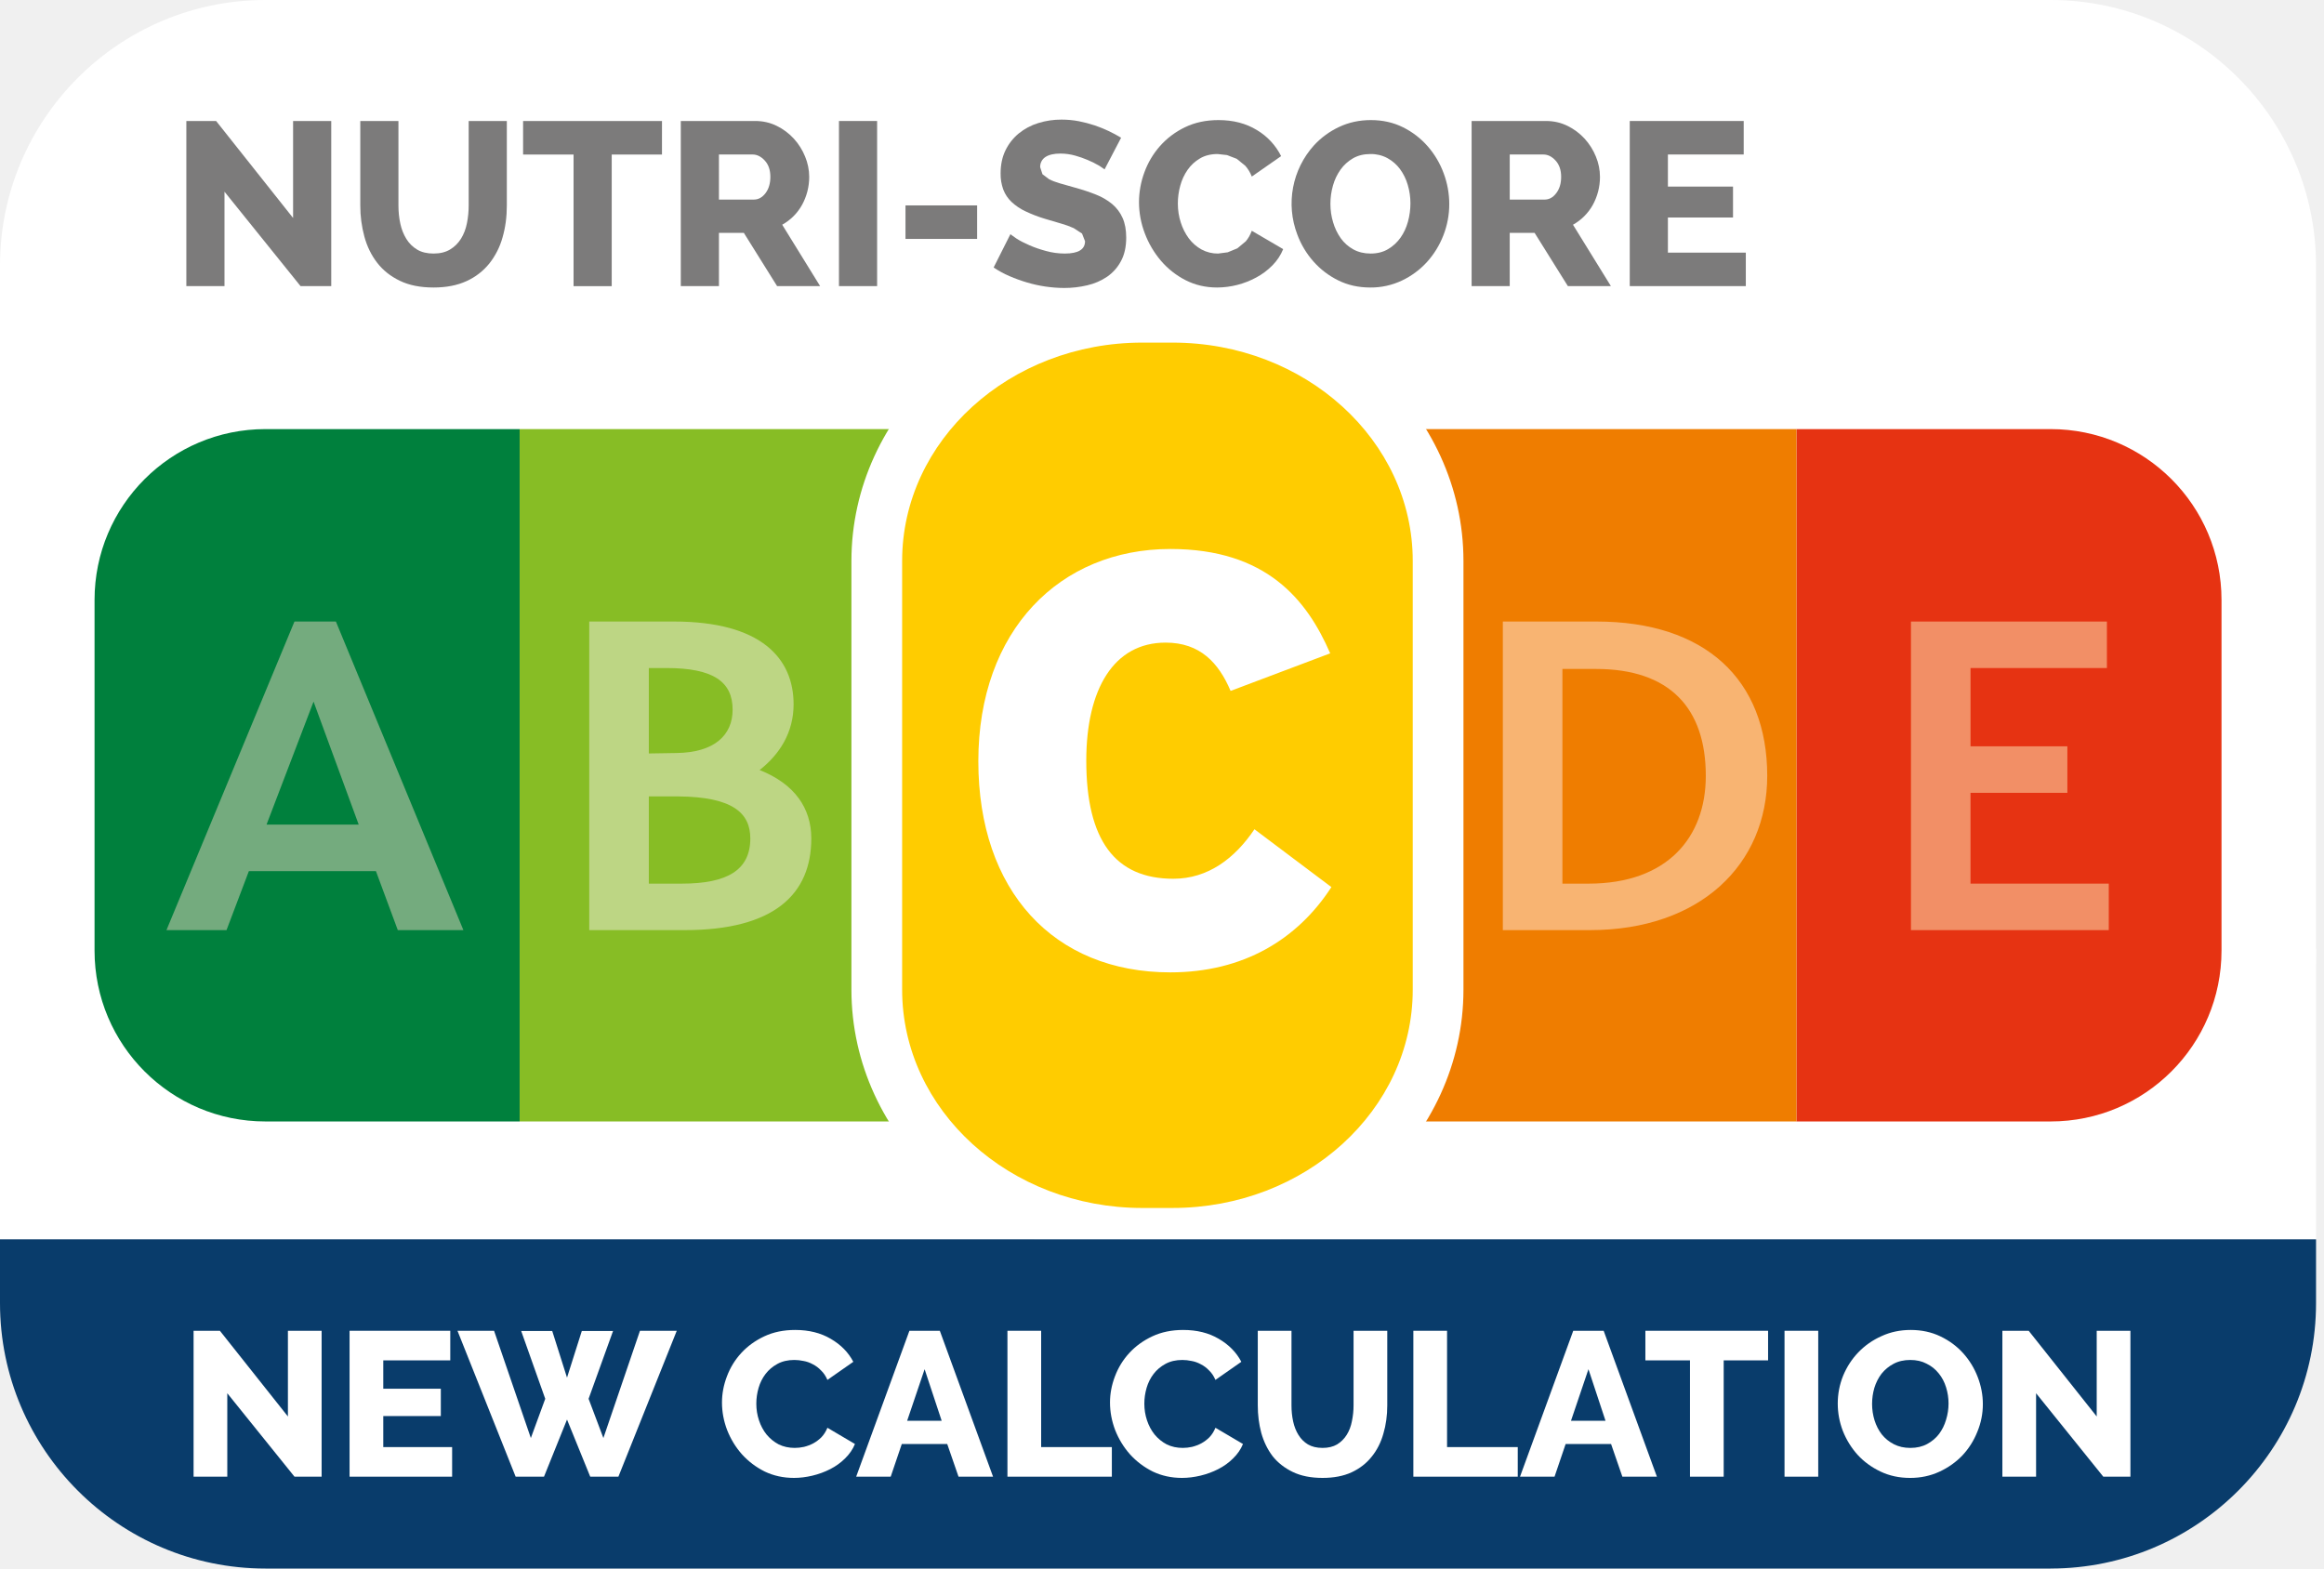
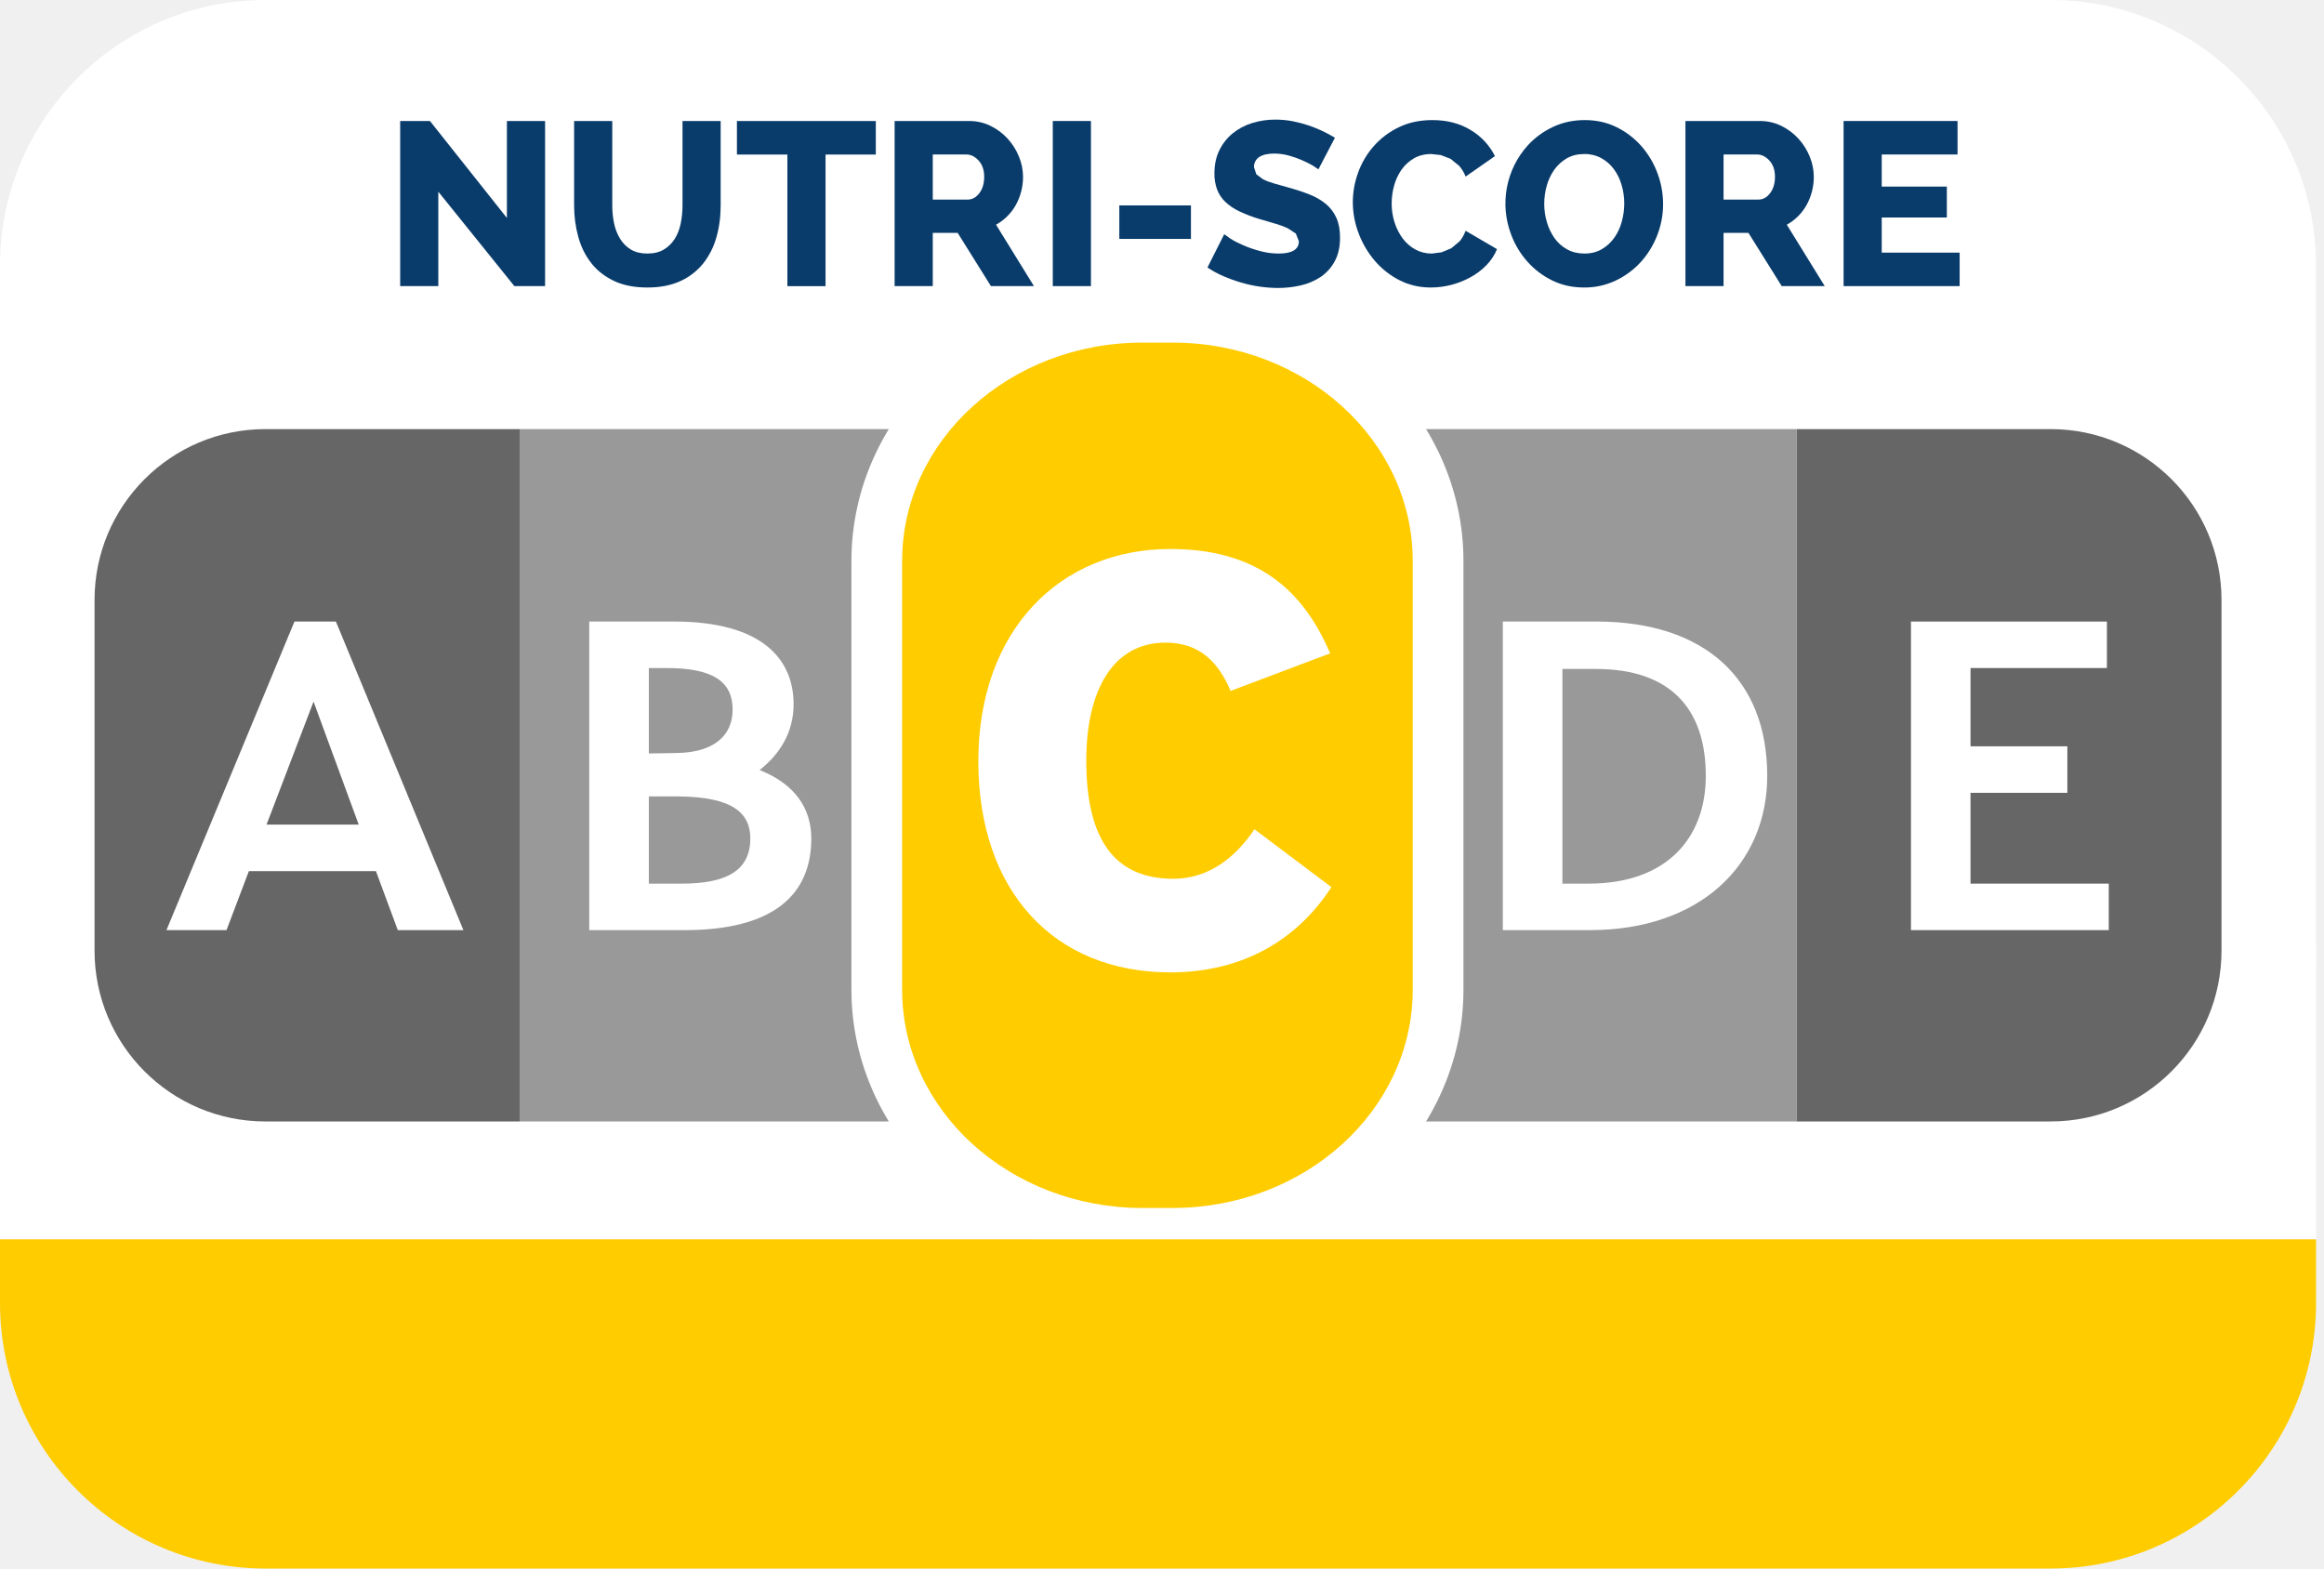
<svg xmlns="http://www.w3.org/2000/svg" id="svg2032" width="240" height="162" version="1.1" viewBox="0 0 240 162">
  <rect style="fill:#ffffff;fill-opacity:1;stroke:none;stroke-width:2.653;stroke-linecap:round;stroke-linejoin:round;paint-order:stroke fill markers" id="rect18499" width="239.178" height="30" x="0" y="98" />
  <defs id="defs2029">
    <clipPath id="clipPath1836" clipPathUnits="userSpaceOnUse">
      <path id="path1838" stroke-width="1" d="M-576.406-131.683h841.89v595.276h-841.89z" />
    </clipPath>
    <clipPath id="clipPath1817" clipPathUnits="userSpaceOnUse">
      <path id="path1819" stroke-width="1" d="M-480.445-91.617h841.89V503.66h-841.89z" />
    </clipPath>
    <clipPath id="clipPath1872" clipPathUnits="userSpaceOnUse">
      <path id="path1874" stroke-width="1" d="M-488.313-132.237h841.89v595.276h-841.89z" />
    </clipPath>
    <clipPath id="clipPath1878" clipPathUnits="userSpaceOnUse">
      <path id="path1880" stroke-width="1" d="M-519.714-136.177h841.89V459.1h-841.89z" />
    </clipPath>
    <clipPath id="clipPath1886" clipPathUnits="userSpaceOnUse">
      <path id="path1888" stroke-width="1" d="M-521.325-134.642h841.89v595.276h-841.89z" />
    </clipPath>
    <clipPath id="clipPath1892" clipPathUnits="userSpaceOnUse">
      <path id="path1894" stroke-width="1" d="M-532.144-130.648h841.89v595.276h-841.89z" />
    </clipPath>
    <clipPath id="clipPath1898" clipPathUnits="userSpaceOnUse">
      <path id="path1900" stroke-width="1" d="M-500.02-102.749h841.89v595.276h-841.89z" />
    </clipPath>
    <clipPath id="clipPath1904" clipPathUnits="userSpaceOnUse">
      <path id="path1906" stroke-width="1" d="M-522.55-115.224h841.89v595.276h-841.89z" />
    </clipPath>
    <clipPath id="clipPath1910" clipPathUnits="userSpaceOnUse">
      <path id="path1912" stroke-width="1" d="M-561.373-85.195h841.89v595.276h-841.89z" />
    </clipPath>
    <clipPath id="clipPath1916" clipPathUnits="userSpaceOnUse">
      <path id="path1918" stroke-width="1" d="M-562.786-87.568h841.89v595.276h-841.89z" />
    </clipPath>
    <clipPath id="clipPath1593" clipPathUnits="userSpaceOnUse">
      <path id="path1595" stroke-width="1" d="M-503.056-291.81h841.89v595.277h-841.89z" />
    </clipPath>
    <clipPath id="clipPath1929" clipPathUnits="userSpaceOnUse">
      <path id="path1931" stroke-width="1" d="M-503.055-239.322h841.89v595.276h-841.89z" />
    </clipPath>
    <clipPath id="clipPath1605" clipPathUnits="userSpaceOnUse">
      <path id="path1607" stroke-width="1" d="M-427.382-279.942h841.89v595.276h-841.89z" />
    </clipPath>
    <clipPath id="clipPath1618" clipPathUnits="userSpaceOnUse">
      <path id="path1620" stroke-width="1" d="M-458.785-283.881h841.89v595.276h-841.89z" />
    </clipPath>
    <clipPath id="clipPath1611" clipPathUnits="userSpaceOnUse">
      <path id="path1613" stroke-width="1" d="M-460.394-282.347h841.89v595.276h-841.89z" />
    </clipPath>
    <clipPath id="clipPath1599" clipPathUnits="userSpaceOnUse">
      <path id="path1601" stroke-width="1" d="M-471.214-278.353h841.89v595.276h-841.89z" />
    </clipPath>
    <clipPath id="clipPath1624" clipPathUnits="userSpaceOnUse">
      <path id="path1626" stroke-width="1" d="M-441.091-250.452h841.89v595.276h-841.89z" />
    </clipPath>
    <clipPath id="clipPath1630" clipPathUnits="userSpaceOnUse">
      <path id="path1632" stroke-width="1" d="M-461.62-262.929h841.89v595.276h-841.89z" />
    </clipPath>
    <clipPath id="clipPath1636" clipPathUnits="userSpaceOnUse">
      <path id="path1638" stroke-width="1" d="M-478.601-250.452h841.89v595.276h-841.89z" />
    </clipPath>
    <clipPath id="clipPath1642" clipPathUnits="userSpaceOnUse">
      <path id="path1644" stroke-width="1" d="M-420.708-232.9h841.89v595.276h-841.89z" />
    </clipPath>
    <clipPath id="clipPath1922" clipPathUnits="userSpaceOnUse">
      <path id="path1924" stroke-width="1" d="M-422.121-235.273h841.89v595.276h-841.89z" />
    </clipPath>
    <clipPath id="clipPath1866" clipPathUnits="userSpaceOnUse">
      <path id="path1868" stroke-width="1" d="M-625.833-291.81h841.89v595.277h-841.89z" />
    </clipPath>
    <clipPath id="clipPath1717" clipPathUnits="userSpaceOnUse">
      <path id="path1719" stroke-width="1" d="M-625.833-239.322h841.89v595.276h-841.89z" />
    </clipPath>
    <clipPath id="clipPath1729" clipPathUnits="userSpaceOnUse">
      <path id="path1731" stroke-width="1" d="M-542.292-239.322h841.89v595.276h-841.89z" />
    </clipPath>
    <clipPath id="clipPath1735" clipPathUnits="userSpaceOnUse">
      <path id="path1737" stroke-width="1" d="M-586.47-262.929h841.89v595.276h-841.89z" />
    </clipPath>
    <clipPath id="clipPath1741" clipPathUnits="userSpaceOnUse">
      <path id="path1743" stroke-width="1" d="M-601.38-250.452h841.89v595.276h-841.89z" />
    </clipPath>
    <clipPath id="clipPath1747" clipPathUnits="userSpaceOnUse">
      <path id="path1749" stroke-width="1" d="M-550.16-279.942h841.89v595.276h-841.89z" />
    </clipPath>
    <clipPath id="clipPath1759" clipPathUnits="userSpaceOnUse">
      <path id="path1761" stroke-width="1" d="M-581.562-283.881h841.89v595.276h-841.89z" />
    </clipPath>
    <clipPath id="clipPath1765" clipPathUnits="userSpaceOnUse">
      <path id="path1767" stroke-width="1" d="M-583.172-282.347h841.89v595.276h-841.89z" />
    </clipPath>
    <clipPath id="clipPath1773" clipPathUnits="userSpaceOnUse">
      <path id="path1775" stroke-width="1" d="M-593.991-278.353h841.89v595.276h-841.89z" />
    </clipPath>
    <clipPath id="clipPath1779" clipPathUnits="userSpaceOnUse">
      <path id="path1781" stroke-width="1" d="M-563.464-232.9h841.89v595.276h-841.89z" />
    </clipPath>
    <clipPath id="clipPath1785" clipPathUnits="userSpaceOnUse">
      <path id="path1787" stroke-width="1" d="M-564.877-235.273h841.89v595.276h-841.89z" />
    </clipPath>
    <clipPath id="clipPath1792" clipPathUnits="userSpaceOnUse">
      <path id="path1794" stroke-width="1" d="M-503.055-216.392h841.89v595.276h-841.89z" />
    </clipPath>
    <clipPath id="clipPath1753" clipPathUnits="userSpaceOnUse">
      <path id="path1755" stroke-width="1" d="M-503.055-163.905h841.89v595.276h-841.89z" />
    </clipPath>
    <clipPath id="clipPath1723" clipPathUnits="userSpaceOnUse">
      <path id="path1725" stroke-width="1" d="M-419.514-163.905h841.89v595.276h-841.89z" />
    </clipPath>
    <clipPath id="clipPath1798" clipPathUnits="userSpaceOnUse">
      <path id="path1800" stroke-width="1" d="M-427.382-204.525h841.89v595.276h-841.89z" />
    </clipPath>
    <clipPath id="clipPath1804" clipPathUnits="userSpaceOnUse">
      <path id="path1806" stroke-width="1" d="M-458.784-208.465h841.89v595.276h-841.89z" />
    </clipPath>
    <clipPath id="clipPath1810" clipPathUnits="userSpaceOnUse">
      <path id="path1812" stroke-width="1" d="M-460.394-206.93h841.89v595.276h-841.89z" />
    </clipPath>
    <clipPath id="clipPath1823" clipPathUnits="userSpaceOnUse">
      <path id="path1825" stroke-width="1" d="M-471.213-202.936h841.89V392.34h-841.89z" />
    </clipPath>
    <clipPath id="clipPath1830" clipPathUnits="userSpaceOnUse">
      <path id="path1832" stroke-width="1" d="M-437.456-175.036h841.89V420.24h-841.89z" />
    </clipPath>
    <clipPath id="clipPath1848" clipPathUnits="userSpaceOnUse">
      <path id="path1850" stroke-width="1" d="M-480.209-175.036h841.89V420.24h-841.89z" />
    </clipPath>
    <clipPath id="clipPath1842" clipPathUnits="userSpaceOnUse">
      <path id="path1844" stroke-width="1" d="M-460.551-157.483h841.89v595.276h-841.89z" />
    </clipPath>
    <clipPath id="clipPath1854" clipPathUnits="userSpaceOnUse">
      <path id="path1856" stroke-width="1" d="M-461.964-159.856h841.89V435.42h-841.89z" />
    </clipPath>
    <clipPath id="clipPath1860" clipPathUnits="userSpaceOnUse">
      <path id="path1862" stroke-width="1" d="M-452.876-180.763h841.89v595.276h-841.89z" />
    </clipPath>
  </defs>
-   <g id="layer1">
-     <g id="g2493">
-       <g id="g2568" fill-opacity="1" fill-rule="nonzero" stroke="none">
-         <path id="path488" fill="#fff" d="M211.766 0H27.411C12.297 0 .001 12.298.001 27.41v70.768c0 15.117 12.296 27.413 27.41 27.413h74.384A31.623 31.623 0 0 0 117.97 130h3.118c5.958 0 11.502-1.633 16.178-4.41h74.5c15.116 0 27.41-12.295 27.41-27.412V27.41c0-15.112-12.294-27.41-27.41-27.41" clip-path="url(#clipPath1792)" />
-         <path id="path492" fill="#e63312" d="M211.766 115.826h-26.251V44.318h26.251a17.647 17.647 0 0 1 17.65 17.647v36.211a17.65 17.65 0 0 1-17.65 17.65" clip-path="url(#clipPath1753)" />
-         <path id="path496" fill="#00803d" d="M27.411 115.826h26.252V44.318H27.41A17.647 17.647 0 0 0 9.764 61.965v36.211a17.647 17.647 0 0 0 17.647 17.65" clip-path="url(#clipPath1723)" />
-         <path id="path500" fill="#f28f66" d="M217.581 64.194h-20.236v31.87h20.428v-4.802h-14.278v-9.378h10.001V77.08h-10v-8.084h14.085z" />
-         <path id="path504" fill="#7c7b7b" d="M23.183 19.799v9.751h-3.939V12.496h3.074l7.949 10.017V12.496h3.941V29.55h-3.171z" />
-         <path id="path516" fill="#7c7b7b" d="M44.774 26.187c.673 0 1.242-.139 1.706-.419.465-.28.84-.653 1.13-1.117.287-.465.492-.997.611-1.597.121-.6.18-1.214.18-1.839v-8.718h3.94v8.718c0 1.188-.148 2.291-.446 3.315a7.631 7.631 0 0 1-1.368 2.692 6.422 6.422 0 0 1-2.355 1.814c-.953.437-2.085.658-3.398.658-1.362 0-2.522-.23-3.482-.695-.962-.464-1.744-1.084-2.342-1.863-.602-.777-1.041-1.677-1.321-2.7a12.15 12.15 0 0 1-.422-3.22v-8.72h3.94v8.72c0 .655.063 1.282.193 1.875a4.965 4.965 0 0 0 .625 1.585c.287.463.66.832 1.116 1.103.457.274 1.02.408 1.693.408" clip-path="url(#clipPath1798)" />
-         <path id="path520" fill="#7c7b7b" d="M68.362 15.959h-5.19v13.594h-3.94V15.959H54.02v-3.463h14.344z" />
-         <path id="path532" fill="#7c7b7b" d="M70.306 29.55V12.496h7.686c.801 0 1.545.17 2.225.506a5.92 5.92 0 0 1 1.765 1.322c.495.545.883 1.16 1.163 1.849a5.495 5.495 0 0 1 .422 2.09 6.06 6.06 0 0 1-.192 1.522 6.029 6.029 0 0 1-.552 1.384 5.274 5.274 0 0 1-2.043 2.041l3.914 6.34h-4.442l-3.436-5.499h-2.57v5.5zm3.94-8.937h3.603c.466 0 .863-.216 1.203-.658.335-.441.503-1.004.503-1.692 0-.706-.192-1.265-.578-1.684-.384-.415-.801-.622-1.247-.622h-3.485z" />
-         <path id="path534" fill="#7c7b7b" d="M86.64 12.496h3.94V29.55h-3.94z" />
-         <path id="path536" fill="#7c7b7b" d="M93.51 21.215h7.397v3.46H93.51z" />
-         <path id="path548" fill="#7c7b7b" d="M114.07 17.493l-.527-.362a10.725 10.725 0 0 0-2.498-1.057 5.685 5.685 0 0 0-1.538-.214c-.673 0-1.19.119-1.551.36a1.19 1.19 0 0 0-.536 1.056l.238.722.686.514c.294.152.662.294 1.104.422.439.128.946.273 1.524.432.817.225 1.554.468 2.21.733a6.089 6.089 0 0 1 1.683.984c.461.393.819.87 1.068 1.43.247.56.371 1.234.371 2.017 0 .96-.179 1.772-.54 2.436a4.524 4.524 0 0 1-1.428 1.611 6.06 6.06 0 0 1-2.053.89 10.272 10.272 0 0 1-2.39.275 13.653 13.653 0 0 1-3.822-.565 15.723 15.723 0 0 1-1.823-.66 9.96 9.96 0 0 1-1.635-.889l1.73-3.436.647.457c.353.227.786.45 1.3.673.51.225 1.085.426 1.728.6a7.282 7.282 0 0 0 1.944.265c1.397 0 2.09-.426 2.09-1.273l-.31-.792-.864-.563a9.388 9.388 0 0 0-1.3-.47l-1.631-.481a14.18 14.18 0 0 1-2.041-.781 5.52 5.52 0 0 1-1.444-.971 3.47 3.47 0 0 1-.851-1.274 4.654 4.654 0 0 1-.278-1.681c0-.898.17-1.688.505-2.377a5.187 5.187 0 0 1 1.37-1.743 5.917 5.917 0 0 1 2.006-1.068 7.944 7.944 0 0 1 2.412-.36c.612 0 1.203.055 1.779.166a13.49 13.49 0 0 1 1.646.432 13.931 13.931 0 0 1 2.726 1.273z" clip-path="url(#clipPath1804)" />
-         <path id="path552" fill="#7c7b7b" d="M117.624 20.88a8.94 8.94 0 0 1 .551-3.063 8.436 8.436 0 0 1 1.611-2.725 8.125 8.125 0 0 1 2.582-1.947c1.017-.496 2.174-.743 3.47-.743 1.522 0 2.842.344 3.963 1.032a6.501 6.501 0 0 1 2.5 2.69l-3.028 2.112a3.661 3.661 0 0 0-.673-1.116l-.887-.72-1-.384-.97-.108c-.705 0-1.316.152-1.826.457a4.038 4.038 0 0 0-1.273 1.176 5.252 5.252 0 0 0-.757 1.633 6.931 6.931 0 0 0-.251 1.85c0 .672.099 1.321.3 1.946a5.605 5.605 0 0 0 .838 1.657c.362.479.8.86 1.309 1.141a3.509 3.509 0 0 0 1.706.42l.997-.13.998-.411.865-.72c.253-.296.463-.662.624-1.092l3.242 1.895a5.148 5.148 0 0 1-1.117 1.684 6.907 6.907 0 0 1-1.67 1.247 8.551 8.551 0 0 1-4.034 1.033c-1.185 0-2.269-.252-3.255-.755a8.324 8.324 0 0 1-2.547-2.006 9.57 9.57 0 0 1-1.668-2.833 9.041 9.041 0 0 1-.6-3.22" clip-path="url(#clipPath1810)" />
-         <path id="path556" fill="#7c7b7b" d="M141.499 29.694c-1.216 0-2.322-.247-3.315-.744a8.291 8.291 0 0 1-2.555-1.957 8.794 8.794 0 0 1-1.658-2.776 8.968 8.968 0 0 1 1.728-9.211 8.33 8.33 0 0 1 2.593-1.896c1-.472 2.094-.708 3.28-.708 1.215 0 2.32.247 3.314.743a8.231 8.231 0 0 1 2.558 1.97 8.874 8.874 0 0 1 1.646 2.786 9.104 9.104 0 0 1 .576 3.171 8.837 8.837 0 0 1-.611 3.242 8.898 8.898 0 0 1-1.695 2.752 8.313 8.313 0 0 1-2.582 1.908 7.465 7.465 0 0 1-3.28.72m-4.106-8.644c0 .655.09 1.29.278 1.907a5.51 5.51 0 0 0 .79 1.648c.344.479.777.863 1.297 1.152.521.287 1.117.43 1.79.43.689 0 1.291-.152 1.8-.457.513-.302.943-.7 1.287-1.187.345-.488.6-1.041.768-1.657a7.17 7.17 0 0 0 .254-1.885c0-.657-.095-1.295-.278-1.91a5.178 5.178 0 0 0-.803-1.634 4.019 4.019 0 0 0-1.3-1.13 3.575 3.575 0 0 0-1.75-.419c-.69 0-1.29.148-1.803.444a4.109 4.109 0 0 0-1.284 1.165 5.29 5.29 0 0 0-.781 1.644 6.841 6.841 0 0 0-.265 1.889" clip-path="url(#clipPath1823)" />
-         <path id="path560" fill="#7c7b7b" d="M151.974 29.55V12.496h7.684c.801 0 1.54.17 2.222.506a5.92 5.92 0 0 1 1.766 1.322c.494.545.882 1.16 1.163 1.849a5.495 5.495 0 0 1 .421 2.09 5.991 5.991 0 0 1-.744 2.906 5.283 5.283 0 0 1-2.043 2.041l3.915 6.34h-4.443l-3.435-5.499h-2.57v5.5zm3.937-8.937h3.601c.464 0 .865-.216 1.2-.658.34-.441.508-1.004.508-1.692 0-.706-.194-1.265-.578-1.684-.384-.415-.8-.622-1.249-.622h-3.482z" />
-         <path id="path564" fill="#7c7b7b" d="M180.291 26.092v3.458h-11.985V12.496h11.767v3.46h-7.828v3.315h6.724v3.193h-6.724v3.628z" />
-         <path id="path566" fill="#87bd25" d="M97.613 115.826h-43.95V44.318h43.95z" />
-         <path id="path568" fill="#ef7d00" d="M185.515 115.826h-43.95V44.318h43.95z" />
-         <path id="path580" fill="#bdd684" d="M67.005 91.262v-9.008h3.03c5.623.045 7.45 1.708 7.45 4.343 0 3.277-2.403 4.665-7.066 4.665zm0-13.443v-8.823h1.827c4.857 0 6.826 1.432 6.826 4.297 0 2.632-1.874 4.433-5.815 4.48zm2.597-13.627h-8.75v31.872h9.856c9.277 0 13.075-3.74 13.075-9.467 0-3.144-1.732-5.636-5.338-7.068 2.07-1.618 3.51-3.88 3.51-6.79 0-4.714-3.316-8.547-12.353-8.547" clip-path="url(#clipPath1830)" />
-         <path id="path584" fill="#f8b472" d="M161.35 91.262V69.09h3.463c7.642 0 11.345 4.065 11.345 11.04 0 6.376-3.992 11.133-12.113 11.133zm3.512-27.07h-9.664v31.872h8.99c11.392 0 18.314-6.788 18.314-15.935 0-9.976-6.441-15.937-17.64-15.937" clip-path="url(#clipPath1848)" />
-         <path id="path588" fill="#74ab7e" d="M27.526 85.163l4.855-12.7 4.663 12.702zm7.163-20.969h-4.28l-13.22 31.873h6.202l2.31-6.098h13.121l2.26 6.098h6.775z" />
-         <path id="path600" fill="#fff" d="M117.97 129.998c-16.566 0-30.043-12.466-30.043-27.788V57.936c0-15.324 13.477-27.79 30.043-27.79h3.118c16.566 0 30.043 12.466 30.043 27.79v44.274c0 15.322-13.477 27.788-30.043 27.788z" clip-path="url(#clipPath1842)" />
-         <path id="path604" fill="#fc0" d="M121.088 124.761h-3.118c-13.702 0-24.806-10.096-24.806-22.55V57.935c0-12.455 11.104-22.551 24.806-22.551h3.118c13.7 0 24.806 10.096 24.806 22.55v44.275c0 12.455-11.106 22.551-24.806 22.551" clip-path="url(#clipPath1854)" />
-         <path id="path608" fill="#fff" d="M101.033 78.624c0-13.547 8.439-21.924 19.832-21.924 9.915 0 14.102 5.237 16.505 10.778l-10.286 3.88c-1.231-2.894-3.14-4.988-6.713-4.988-5.358 0-8.191 4.804-8.191 12.192 0 8.192 2.957 12.197 8.992 12.197 3.573 0 6.345-2.094 8.375-5.113l7.946 5.974c-3.51 5.42-9.116 8.807-16.628 8.807-12.07 0-19.832-8.436-19.832-21.803" clip-path="url(#clipPath1860)" />
-       </g>
-     </g>
-   </g>
-   <path id="path16330" clip-path="url(#clipPath1593)" style="fill:#093c6b;fill-opacity:1;fill-rule:nonzero;stroke:none" d="M 0 33.997 L 0 27.407 C 2.3684734e-15 12.296 12.298 -0.003 27.412 -0.003 L 211.77 -0.003 L 211.77 -0.001 C 226.882 -0.001 239.178 12.295 239.178 27.407 L 239.178 33.997 L 0 33.997 z " transform="matrix(1,0,0,-1,0,161.997)" />
-   <g aria-label="NEW CALCULATION" id="text18503" style="font-size:21.224px;line-height:1.25;font-family:'Open Sans';-inkscape-font-specification:'Open Sans';stroke-width:0.531">
-     <path d="m 23.472,143.896 v 8.617 h -3.481 v -15.069 h 2.717 l 7.025,8.851 v -8.851 h 3.481 v 15.069 h -2.802 z" style="font-weight:800;font-family:Raleway;-inkscape-font-specification:'Raleway Ultra-Bold';fill:#ffffff" id="path5610" />
-     <path d="m 46.691,149.457 v 3.056 H 36.1 v -15.069 h 10.4 v 3.056 h -6.919 v 2.929 h 5.943 v 2.823 h -5.943 v 3.205 z" style="font-weight:800;font-family:Raleway;-inkscape-font-specification:'Raleway Ultra-Bold';fill:#ffffff" id="path5612" />
-     <path d="m 53.823,137.465 h 3.205 l 1.528,4.818 1.528,-4.818 h 3.226 l -2.526,7.004 1.528,4.054 3.778,-11.079 h 3.799 L 63.862,152.513 h -2.908 l -2.398,-5.9 -2.377,5.9 H 53.25 l -6.006,-15.069 h 3.778 l 3.799,11.079 1.486,-4.054 z" style="font-weight:800;font-family:Raleway;-inkscape-font-specification:'Raleway Ultra-Bold';fill:#ffffff" id="path5614" />
-     <path d="m 74.559,144.851 q 0,-1.358 0.509,-2.695 0.509,-1.358 1.486,-2.42 0.976,-1.061 2.377,-1.719 1.401,-0.658 3.184,-0.658 2.122,0 3.672,0.913 1.571,0.913 2.335,2.377 l -2.674,1.868 q -0.255,-0.594 -0.658,-0.976 -0.382,-0.403 -0.849,-0.637 -0.467,-0.255 -0.955,-0.34 -0.488,-0.106 -0.955,-0.106 -0.998,0 -1.74,0.403 -0.743,0.403 -1.231,1.04 -0.488,0.637 -0.722,1.443 -0.233,0.807 -0.233,1.634 0,0.891 0.276,1.719 0.276,0.828 0.785,1.464 0.531,0.637 1.252,1.019 0.743,0.361 1.655,0.361 0.467,0 0.955,-0.106 0.509,-0.127 0.955,-0.361 0.467,-0.255 0.849,-0.637 0.382,-0.403 0.616,-0.976 l 2.844,1.677 q -0.34,0.828 -1.019,1.486 -0.658,0.658 -1.528,1.104 -0.87,0.446 -1.847,0.679 -0.976,0.233 -1.91,0.233 -1.634,0 -3.014,-0.658 -1.358,-0.679 -2.356,-1.783 -0.976,-1.104 -1.528,-2.504 -0.531,-1.401 -0.531,-2.844 z" style="font-weight:800;font-family:Raleway;-inkscape-font-specification:'Raleway Ultra-Bold';fill:#ffffff" id="path5616" />
-     <path d="m 93.915,137.444 h 3.141 l 5.497,15.069 h -3.566 l -1.167,-3.375 h -4.691 l -1.146,3.375 h -3.566 z m 3.332,9.296 -1.762,-5.327 -1.804,5.327 z" style="font-weight:800;font-family:Raleway;-inkscape-font-specification:'Raleway Ultra-Bold';fill:#ffffff" id="path5618" />
-     <path d="m 104.039,152.513 v -15.069 h 3.481 v 12.013 h 7.301 v 3.056 z" style="font-weight:800;font-family:Raleway;-inkscape-font-specification:'Raleway Ultra-Bold';fill:#ffffff" id="path5620" />
-     <path d="m 114.63,144.851 q 0,-1.358 0.509,-2.695 0.509,-1.358 1.486,-2.42 0.976,-1.061 2.377,-1.719 1.401,-0.658 3.184,-0.658 2.122,0 3.672,0.913 1.571,0.913 2.335,2.377 l -2.674,1.868 q -0.255,-0.594 -0.658,-0.976 -0.382,-0.403 -0.849,-0.637 -0.467,-0.255 -0.955,-0.34 -0.488,-0.106 -0.955,-0.106 -0.998,0 -1.74,0.403 -0.743,0.403 -1.231,1.04 -0.488,0.637 -0.722,1.443 -0.233,0.807 -0.233,1.634 0,0.891 0.276,1.719 0.276,0.828 0.785,1.464 0.531,0.637 1.252,1.019 0.743,0.361 1.655,0.361 0.467,0 0.955,-0.106 0.509,-0.127 0.955,-0.361 0.467,-0.255 0.849,-0.637 0.382,-0.403 0.616,-0.976 l 2.844,1.677 q -0.34,0.828 -1.019,1.486 -0.658,0.658 -1.528,1.104 -0.87,0.446 -1.847,0.679 -0.976,0.233 -1.91,0.233 -1.634,0 -3.014,-0.658 -1.358,-0.679 -2.356,-1.783 -0.976,-1.104 -1.528,-2.504 -0.531,-1.401 -0.531,-2.844 z" style="font-weight:800;font-family:Raleway;-inkscape-font-specification:'Raleway Ultra-Bold';fill:#ffffff" id="path5622" />
-     <path d="m 136.576,149.542 q 0.891,0 1.507,-0.361 0.616,-0.382 0.998,-0.998 0.382,-0.616 0.531,-1.401 0.17,-0.807 0.17,-1.634 v -7.704 h 3.481 v 7.704 q 0,1.571 -0.403,2.929 -0.382,1.358 -1.21,2.377 -0.807,1.019 -2.08,1.613 -1.252,0.573 -2.993,0.573 -1.804,0 -3.078,-0.616 -1.273,-0.616 -2.08,-1.634 -0.785,-1.04 -1.167,-2.398 -0.361,-1.358 -0.361,-2.844 v -7.704 h 3.481 v 7.704 q 0,0.87 0.17,1.655 0.17,0.785 0.552,1.401 0.382,0.616 0.976,0.976 0.616,0.361 1.507,0.361 z" style="font-weight:800;font-family:Raleway;-inkscape-font-specification:'Raleway Ultra-Bold';fill:#ffffff" id="path5624" />
-     <path d="m 145.957,152.513 v -15.069 h 3.481 v 12.013 h 7.301 v 3.056 z" style="font-weight:800;font-family:Raleway;-inkscape-font-specification:'Raleway Ultra-Bold';fill:#ffffff" id="path5626" />
-     <path d="m 162.47,137.444 h 3.141 l 5.497,15.069 h -3.566 l -1.167,-3.375 h -4.691 l -1.146,3.375 h -3.566 z m 3.332,9.296 -1.762,-5.327 -1.804,5.327 z" style="font-weight:800;font-family:Raleway;-inkscape-font-specification:'Raleway Ultra-Bold';fill:#ffffff" id="path5628" />
-     <path d="m 182.59,140.5 h -4.584 v 12.013 h -3.481 v -12.013 h -4.606 v -3.056 h 12.671 z" style="font-weight:800;font-family:Raleway;-inkscape-font-specification:'Raleway Ultra-Bold';fill:#ffffff" id="path5630" />
-     <path d="m 184.288,152.513 v -15.069 h 3.481 v 15.069 z" style="font-weight:800;font-family:Raleway;-inkscape-font-specification:'Raleway Ultra-Bold';fill:#ffffff" id="path5632" />
-     <path d="m 197.256,152.641 q -1.677,0 -3.056,-0.658 -1.38,-0.658 -2.356,-1.719 -0.976,-1.082 -1.528,-2.462 -0.531,-1.38 -0.531,-2.844 0,-1.486 0.552,-2.865 0.573,-1.38 1.571,-2.42 1.019,-1.061 2.398,-1.677 1.38,-0.637 3.014,-0.637 1.677,0 3.056,0.658 1.38,0.658 2.356,1.74 0.976,1.082 1.507,2.462 0.531,1.38 0.531,2.802 0,1.486 -0.573,2.865 -0.552,1.38 -1.549,2.441 -0.998,1.04 -2.377,1.677 -1.38,0.637 -3.014,0.637 z m -3.926,-7.641 q 0,0.87 0.255,1.698 0.255,0.807 0.743,1.443 0.509,0.637 1.252,1.019 0.743,0.382 1.698,0.382 0.998,0 1.74,-0.403 0.743,-0.403 1.231,-1.04 0.488,-0.658 0.722,-1.464 0.255,-0.828 0.255,-1.677 0,-0.87 -0.255,-1.677 -0.255,-0.828 -0.764,-1.443 -0.509,-0.637 -1.252,-0.998 -0.722,-0.382 -1.677,-0.382 -0.998,0 -1.74,0.403 -0.722,0.382 -1.231,1.019 -0.488,0.637 -0.743,1.464 -0.233,0.807 -0.233,1.655 z" style="font-weight:800;font-family:Raleway;-inkscape-font-specification:'Raleway Ultra-Bold';fill:#ffffff" id="path5634" />
-     <path d="m 210.267,143.896 v 8.617 h -3.481 v -15.069 h 2.717 l 7.025,8.851 v -8.851 h 3.481 v 15.069 h -2.802 z" style="font-weight:800;font-family:Raleway;-inkscape-font-specification:'Raleway Ultra-Bold';fill:#ffffff" id="path5636" />
-   </g>
+   <path id="path488" fill="#ffffff" d="M 211.766,0 H 27.411 C 12.297,0 0.001,12.298 0.001,27.41 v 70.768 c 0,15.117 12.296,27.413 27.41,27.413 h 74.384 A 31.623,31.623 0 0 0 117.97,130 h 3.118 c 5.958,0 11.502,-1.633 16.178,-4.41 h 74.5 c 15.116,0 27.41,-12.295 27.41,-27.412 V 27.41 C 239.176,12.298 226.882,0 211.766,0" clip-path="url(#clipPath1792)" style="fill-opacity:1;fill-rule:nonzero;stroke:none" />
+   <path id="path492" fill="#e63312" d="M 211.766,115.826 H 185.515 V 44.318 h 26.251 a 17.647,17.647 0 0 1 17.65,17.647 v 36.211 a 17.65,17.65 0 0 1 -17.65,17.65" clip-path="url(#clipPath1753)" style="fill-opacity:1;fill-rule:nonzero;stroke:none;fill:#666666" />
+   <path id="path496" fill="#00803d" d="M 27.411,115.826 H 53.663 V 44.318 H 27.41 A 17.647,17.647 0 0 0 9.764,61.965 v 36.211 a 17.647,17.647 0 0 0 17.647,17.65" clip-path="url(#clipPath1723)" style="fill-opacity:1;fill-rule:nonzero;stroke:none;fill:#666666" />
+   <path id="path500" fill="#f28f66" d="m 217.581,64.194 h -20.236 v 31.87 h 20.428 v -4.802 h -14.278 v -9.378 h 10.001 V 77.08 h -10 v -8.084 h 14.085 z" style="fill-opacity:1;fill-rule:nonzero;stroke:none;fill:#ffffff" />
+   <path id="path504" fill="#7c7b7b" d="m 45.265,19.799 v 9.751 h -3.939 V 12.496 h 3.074 l 7.949,10.017 V 12.496 h 3.941 V 29.55 h -3.171 z" style="fill-opacity:1;fill-rule:nonzero;stroke:none;fill:#093c6b" />
+   <path id="path516" fill="#7c7b7b" d="m 44.774,26.187 c 0.673,0 1.242,-0.139 1.706,-0.419 0.465,-0.28 0.84,-0.653 1.13,-1.117 0.287,-0.465 0.492,-0.997 0.611,-1.597 0.121,-0.6 0.18,-1.214 0.18,-1.839 v -8.718 h 3.94 v 8.718 c 0,1.188 -0.148,2.291 -0.446,3.315 a 7.631,7.631 0 0 1 -1.368,2.692 6.422,6.422 0 0 1 -2.355,1.814 c -0.953,0.437 -2.085,0.658 -3.398,0.658 -1.362,0 -2.522,-0.23 -3.482,-0.695 -0.962,-0.464 -1.744,-1.084 -2.342,-1.863 -0.602,-0.777 -1.041,-1.677 -1.321,-2.7 a 12.15,12.15 0 0 1 -0.422,-3.22 v -8.72 h 3.94 v 8.72 c 0,0.655 0.063,1.282 0.193,1.875 a 4.965,4.965 0 0 0 0.625,1.585 c 0.287,0.463 0.66,0.832 1.116,1.103 0.457,0.274 1.02,0.408 1.693,0.408" clip-path="url(#clipPath1798)" style="fill-opacity:1;fill-rule:nonzero;stroke:none;fill:#093c6b" transform="translate(22.08178)" />
+   <path id="path520" fill="#7c7b7b" d="m 90.444,15.959 h -5.19 v 13.594 h -3.94 V 15.959 h -5.212 v -3.463 h 14.344 z" style="fill-opacity:1;fill-rule:nonzero;stroke:none;fill:#093c6b" />
+   <path id="path532" fill="#7c7b7b" d="M 92.388,29.55 V 12.496 h 7.686 c 0.801,0 1.545,0.17 2.225,0.506 a 5.92,5.92 0 0 1 1.765,1.322 c 0.495,0.545 0.883,1.16 1.163,1.849 a 5.495,5.495 0 0 1 0.422,2.09 6.06,6.06 0 0 1 -0.192,1.522 6.029,6.029 0 0 1 -0.552,1.384 5.274,5.274 0 0 1 -2.043,2.041 l 3.914,6.34 h -4.442 l -3.436,-5.499 h -2.57 v 5.5 z m 3.94,-8.937 h 3.603 c 0.466,0 0.863,-0.216 1.203,-0.658 0.335,-0.441 0.503,-1.004 0.503,-1.692 0,-0.706 -0.192,-1.265 -0.578,-1.684 -0.384,-0.415 -0.801,-0.622 -1.247,-0.622 h -3.485 z" style="fill-opacity:1;fill-rule:nonzero;stroke:none;fill:#093c6b" />
+   <path id="path534" fill="#7c7b7b" d="m 108.722,12.496 h 3.94 V 29.55 h -3.94 z" style="fill-opacity:1;fill-rule:nonzero;stroke:none;fill:#093c6b" />
+   <path id="path536" fill="#7c7b7b" d="m 115.592,21.215 h 7.397 v 3.46 h -7.397 z" style="fill-opacity:1;fill-rule:nonzero;stroke:none;fill:#093c6b" />
+   <path id="path548" fill="#7c7b7b" d="m 114.07,17.493 -0.527,-0.362 a 10.725,10.725 0 0 0 -2.498,-1.057 5.685,5.685 0 0 0 -1.538,-0.214 c -0.673,0 -1.19,0.119 -1.551,0.36 a 1.19,1.19 0 0 0 -0.536,1.056 l 0.238,0.722 0.686,0.514 c 0.294,0.152 0.662,0.294 1.104,0.422 0.439,0.128 0.946,0.273 1.524,0.432 0.817,0.225 1.554,0.468 2.21,0.733 a 6.089,6.089 0 0 1 1.683,0.984 c 0.461,0.393 0.819,0.87 1.068,1.43 0.247,0.56 0.371,1.234 0.371,2.017 0,0.96 -0.179,1.772 -0.54,2.436 a 4.524,4.524 0 0 1 -1.428,1.611 6.06,6.06 0 0 1 -2.053,0.89 10.272,10.272 0 0 1 -2.39,0.275 13.653,13.653 0 0 1 -3.822,-0.565 15.723,15.723 0 0 1 -1.823,-0.66 9.96,9.96 0 0 1 -1.635,-0.889 l 1.73,-3.436 0.647,0.457 c 0.353,0.227 0.786,0.45 1.3,0.673 0.51,0.225 1.085,0.426 1.728,0.6 a 7.282,7.282 0 0 0 1.944,0.265 c 1.397,0 2.09,-0.426 2.09,-1.273 l -0.31,-0.792 -0.864,-0.563 a 9.388,9.388 0 0 0 -1.3,-0.47 l -1.631,-0.481 a 14.18,14.18 0 0 1 -2.041,-0.781 5.52,5.52 0 0 1 -1.444,-0.971 3.47,3.47 0 0 1 -0.851,-1.274 4.654,4.654 0 0 1 -0.278,-1.681 c 0,-0.898 0.17,-1.688 0.505,-2.377 a 5.187,5.187 0 0 1 1.37,-1.743 5.917,5.917 0 0 1 2.006,-1.068 7.944,7.944 0 0 1 2.412,-0.36 c 0.612,0 1.203,0.055 1.779,0.166 a 13.49,13.49 0 0 1 1.646,0.432 13.931,13.931 0 0 1 2.726,1.273 z" clip-path="url(#clipPath1804)" style="fill-opacity:1;fill-rule:nonzero;stroke:none;fill:#093c6b" transform="translate(22.08178)" />
+   <path id="path552" fill="#7c7b7b" d="m 117.624,20.88 a 8.94,8.94 0 0 1 0.551,-3.063 8.436,8.436 0 0 1 1.611,-2.725 8.125,8.125 0 0 1 2.582,-1.947 c 1.017,-0.496 2.174,-0.743 3.47,-0.743 1.522,0 2.842,0.344 3.963,1.032 a 6.501,6.501 0 0 1 2.5,2.69 l -3.028,2.112 A 3.661,3.661 0 0 0 128.6,17.12 l -0.887,-0.72 -1,-0.384 -0.97,-0.108 c -0.705,0 -1.316,0.152 -1.826,0.457 a 4.038,4.038 0 0 0 -1.273,1.176 5.252,5.252 0 0 0 -0.757,1.633 6.931,6.931 0 0 0 -0.251,1.85 c 0,0.672 0.099,1.321 0.3,1.946 a 5.605,5.605 0 0 0 0.838,1.657 c 0.362,0.479 0.8,0.86 1.309,1.141 a 3.509,3.509 0 0 0 1.706,0.42 l 0.997,-0.13 0.998,-0.411 0.865,-0.72 c 0.253,-0.296 0.463,-0.662 0.624,-1.092 l 3.242,1.895 a 5.148,5.148 0 0 1 -1.117,1.684 6.907,6.907 0 0 1 -1.67,1.247 8.551,8.551 0 0 1 -4.034,1.033 c -1.185,0 -2.269,-0.252 -3.255,-0.755 a 8.324,8.324 0 0 1 -2.547,-2.006 9.57,9.57 0 0 1 -1.668,-2.833 9.041,9.041 0 0 1 -0.6,-3.22" clip-path="url(#clipPath1810)" style="fill-opacity:1;fill-rule:nonzero;stroke:none;fill:#093c6b" transform="translate(22.08178)" />
+   <path id="path556" fill="#7c7b7b" d="m 141.499,29.694 c -1.216,0 -2.322,-0.247 -3.315,-0.744 a 8.291,8.291 0 0 1 -2.555,-1.957 8.794,8.794 0 0 1 -1.658,-2.776 8.968,8.968 0 0 1 1.728,-9.211 8.33,8.33 0 0 1 2.593,-1.896 c 1,-0.472 2.094,-0.708 3.28,-0.708 1.215,0 2.32,0.247 3.314,0.743 a 8.231,8.231 0 0 1 2.558,1.97 8.874,8.874 0 0 1 1.646,2.786 9.104,9.104 0 0 1 0.576,3.171 8.837,8.837 0 0 1 -0.611,3.242 8.898,8.898 0 0 1 -1.695,2.752 8.313,8.313 0 0 1 -2.582,1.908 7.465,7.465 0 0 1 -3.28,0.72 m -4.106,-8.644 c 0,0.655 0.09,1.29 0.278,1.907 a 5.51,5.51 0 0 0 0.79,1.648 c 0.344,0.479 0.777,0.863 1.297,1.152 0.521,0.287 1.117,0.43 1.79,0.43 0.689,0 1.291,-0.152 1.8,-0.457 0.513,-0.302 0.943,-0.7 1.287,-1.187 0.345,-0.488 0.6,-1.041 0.768,-1.657 a 7.17,7.17 0 0 0 0.254,-1.885 c 0,-0.657 -0.095,-1.295 -0.278,-1.91 a 5.178,5.178 0 0 0 -0.803,-1.634 4.019,4.019 0 0 0 -1.3,-1.13 3.575,3.575 0 0 0 -1.75,-0.419 c -0.69,0 -1.29,0.148 -1.803,0.444 a 4.109,4.109 0 0 0 -1.284,1.165 5.29,5.29 0 0 0 -0.781,1.644 6.841,6.841 0 0 0 -0.265,1.889" clip-path="url(#clipPath1823)" style="fill-opacity:1;fill-rule:nonzero;stroke:none;fill:#093c6b" transform="translate(22.08178)" />
+   <path id="path560" fill="#7c7b7b" d="M 174.056,29.55 V 12.496 h 7.684 c 0.801,0 1.54,0.17 2.222,0.506 a 5.92,5.92 0 0 1 1.766,1.322 c 0.494,0.545 0.882,1.16 1.163,1.849 a 5.495,5.495 0 0 1 0.421,2.09 5.991,5.991 0 0 1 -0.744,2.906 5.283,5.283 0 0 1 -2.043,2.041 l 3.915,6.34 h -4.443 l -3.435,-5.499 h -2.57 v 5.5 z m 3.937,-8.937 h 3.601 c 0.464,0 0.865,-0.216 1.2,-0.658 0.34,-0.441 0.508,-1.004 0.508,-1.692 0,-0.706 -0.194,-1.265 -0.578,-1.684 -0.384,-0.415 -0.8,-0.622 -1.249,-0.622 h -3.482 z" style="fill-opacity:1;fill-rule:nonzero;stroke:none;fill:#093c6b" />
+   <path id="path564" fill="#7c7b7b" d="m 202.373,26.092 v 3.458 h -11.985 V 12.496 h 11.767 v 3.46 h -7.828 v 3.315 h 6.724 v 3.193 h -6.724 v 3.628 z" style="fill-opacity:1;fill-rule:nonzero;stroke:none;fill:#093c6b" />
+   <path id="path566" fill="#87bd25" d="M 97.613,115.826 H 53.663 V 44.318 h 43.95 z" style="fill-opacity:1;fill-rule:nonzero;stroke:none;fill:#999999" />
+   <path id="path568" fill="#ef7d00" d="m 185.515,115.826 h -43.95 V 44.318 h 43.95 z" style="fill-opacity:1;fill-rule:nonzero;stroke:none;fill:#999999" />
+   <path id="path580" fill="#bdd684" d="m 67.005,91.262 v -9.008 h 3.03 c 5.623,0.045 7.45,1.708 7.45,4.343 0,3.277 -2.403,4.665 -7.066,4.665 z m 0,-13.443 v -8.823 h 1.827 c 4.857,0 6.826,1.432 6.826,4.297 0,2.632 -1.874,4.433 -5.815,4.48 z m 2.597,-13.627 h -8.75 v 31.872 h 9.856 c 9.277,0 13.075,-3.74 13.075,-9.467 0,-3.144 -1.732,-5.636 -5.338,-7.068 2.07,-1.618 3.51,-3.88 3.51,-6.79 0,-4.714 -3.316,-8.547 -12.353,-8.547" clip-path="url(#clipPath1830)" style="fill-opacity:1;fill-rule:nonzero;stroke:none;fill:#ffffff" />
+   <path id="path584" fill="#f8b472" d="M 161.35,91.262 V 69.09 h 3.463 c 7.642,0 11.345,4.065 11.345,11.04 0,6.376 -3.992,11.133 -12.113,11.133 z m 3.512,-27.07 h -9.664 v 31.872 h 8.99 c 11.392,0 18.314,-6.788 18.314,-15.935 0,-9.976 -6.441,-15.937 -17.64,-15.937" clip-path="url(#clipPath1848)" style="fill-opacity:1;fill-rule:nonzero;stroke:none;fill:#ffffff" />
+   <path id="path588" fill="#74ab7e" d="m 27.526,85.163 4.855,-12.7 4.663,12.702 z m 7.163,-20.969 h -4.28 l -13.22,31.873 h 6.202 l 2.31,-6.098 h 13.121 l 2.26,6.098 h 6.775 z" style="fill-opacity:1;fill-rule:nonzero;stroke:none;fill:#ffffff" />
+   <path id="path600" fill="#ffffff" d="m 117.97,129.998 c -16.566,0 -30.043,-12.466 -30.043,-27.788 V 57.936 c 0,-15.324 13.477,-27.79 30.043,-27.79 h 3.118 c 16.566,0 30.043,12.466 30.043,27.79 v 44.274 c 0,15.322 -13.477,27.788 -30.043,27.788 z" clip-path="url(#clipPath1842)" style="fill-opacity:1;fill-rule:nonzero;stroke:none" />
+   <path id="path604" fill="#ffcc00" d="m 121.088,124.761 h -3.118 c -13.702,0 -24.806,-10.096 -24.806,-22.55 V 57.935 c 0,-12.455 11.104,-22.551 24.806,-22.551 h 3.118 c 13.7,0 24.806,10.096 24.806,22.55 v 44.275 c 0,12.455 -11.106,22.551 -24.806,22.551" clip-path="url(#clipPath1854)" style="fill-opacity:1;fill-rule:nonzero;stroke:none" />
+   <path id="path608" fill="#ffffff" d="m 101.033,78.624 c 0,-13.547 8.439,-21.924 19.832,-21.924 9.915,0 14.102,5.237 16.505,10.778 l -10.286,3.88 c -1.231,-2.894 -3.14,-4.988 -6.713,-4.988 -5.358,0 -8.191,4.804 -8.191,12.192 0,8.192 2.957,12.197 8.992,12.197 3.573,0 6.345,-2.094 8.375,-5.113 l 7.946,5.974 c -3.51,5.42 -9.116,8.807 -16.628,8.807 -12.07,0 -19.832,-8.436 -19.832,-21.803" clip-path="url(#clipPath1860)" style="fill-opacity:1;fill-rule:nonzero;stroke:none" />
+   <path id="path16330" clip-path="url(#clipPath1593)" style="fill:#ffcc00;fill-opacity:1;fill-rule:nonzero;stroke:none" d="M 0 33.997 L 0 27.407 C 2.3684734e-15 12.296 12.298 -0.003 27.412 -0.003 L 211.77 -0.003 L 211.77 -0.001 C 226.882 -0.001 239.178 12.295 239.178 27.407 L 239.178 33.997 L 0 33.997 z " transform="matrix(1,0,0,-1,0,161.997)" />
</svg>
